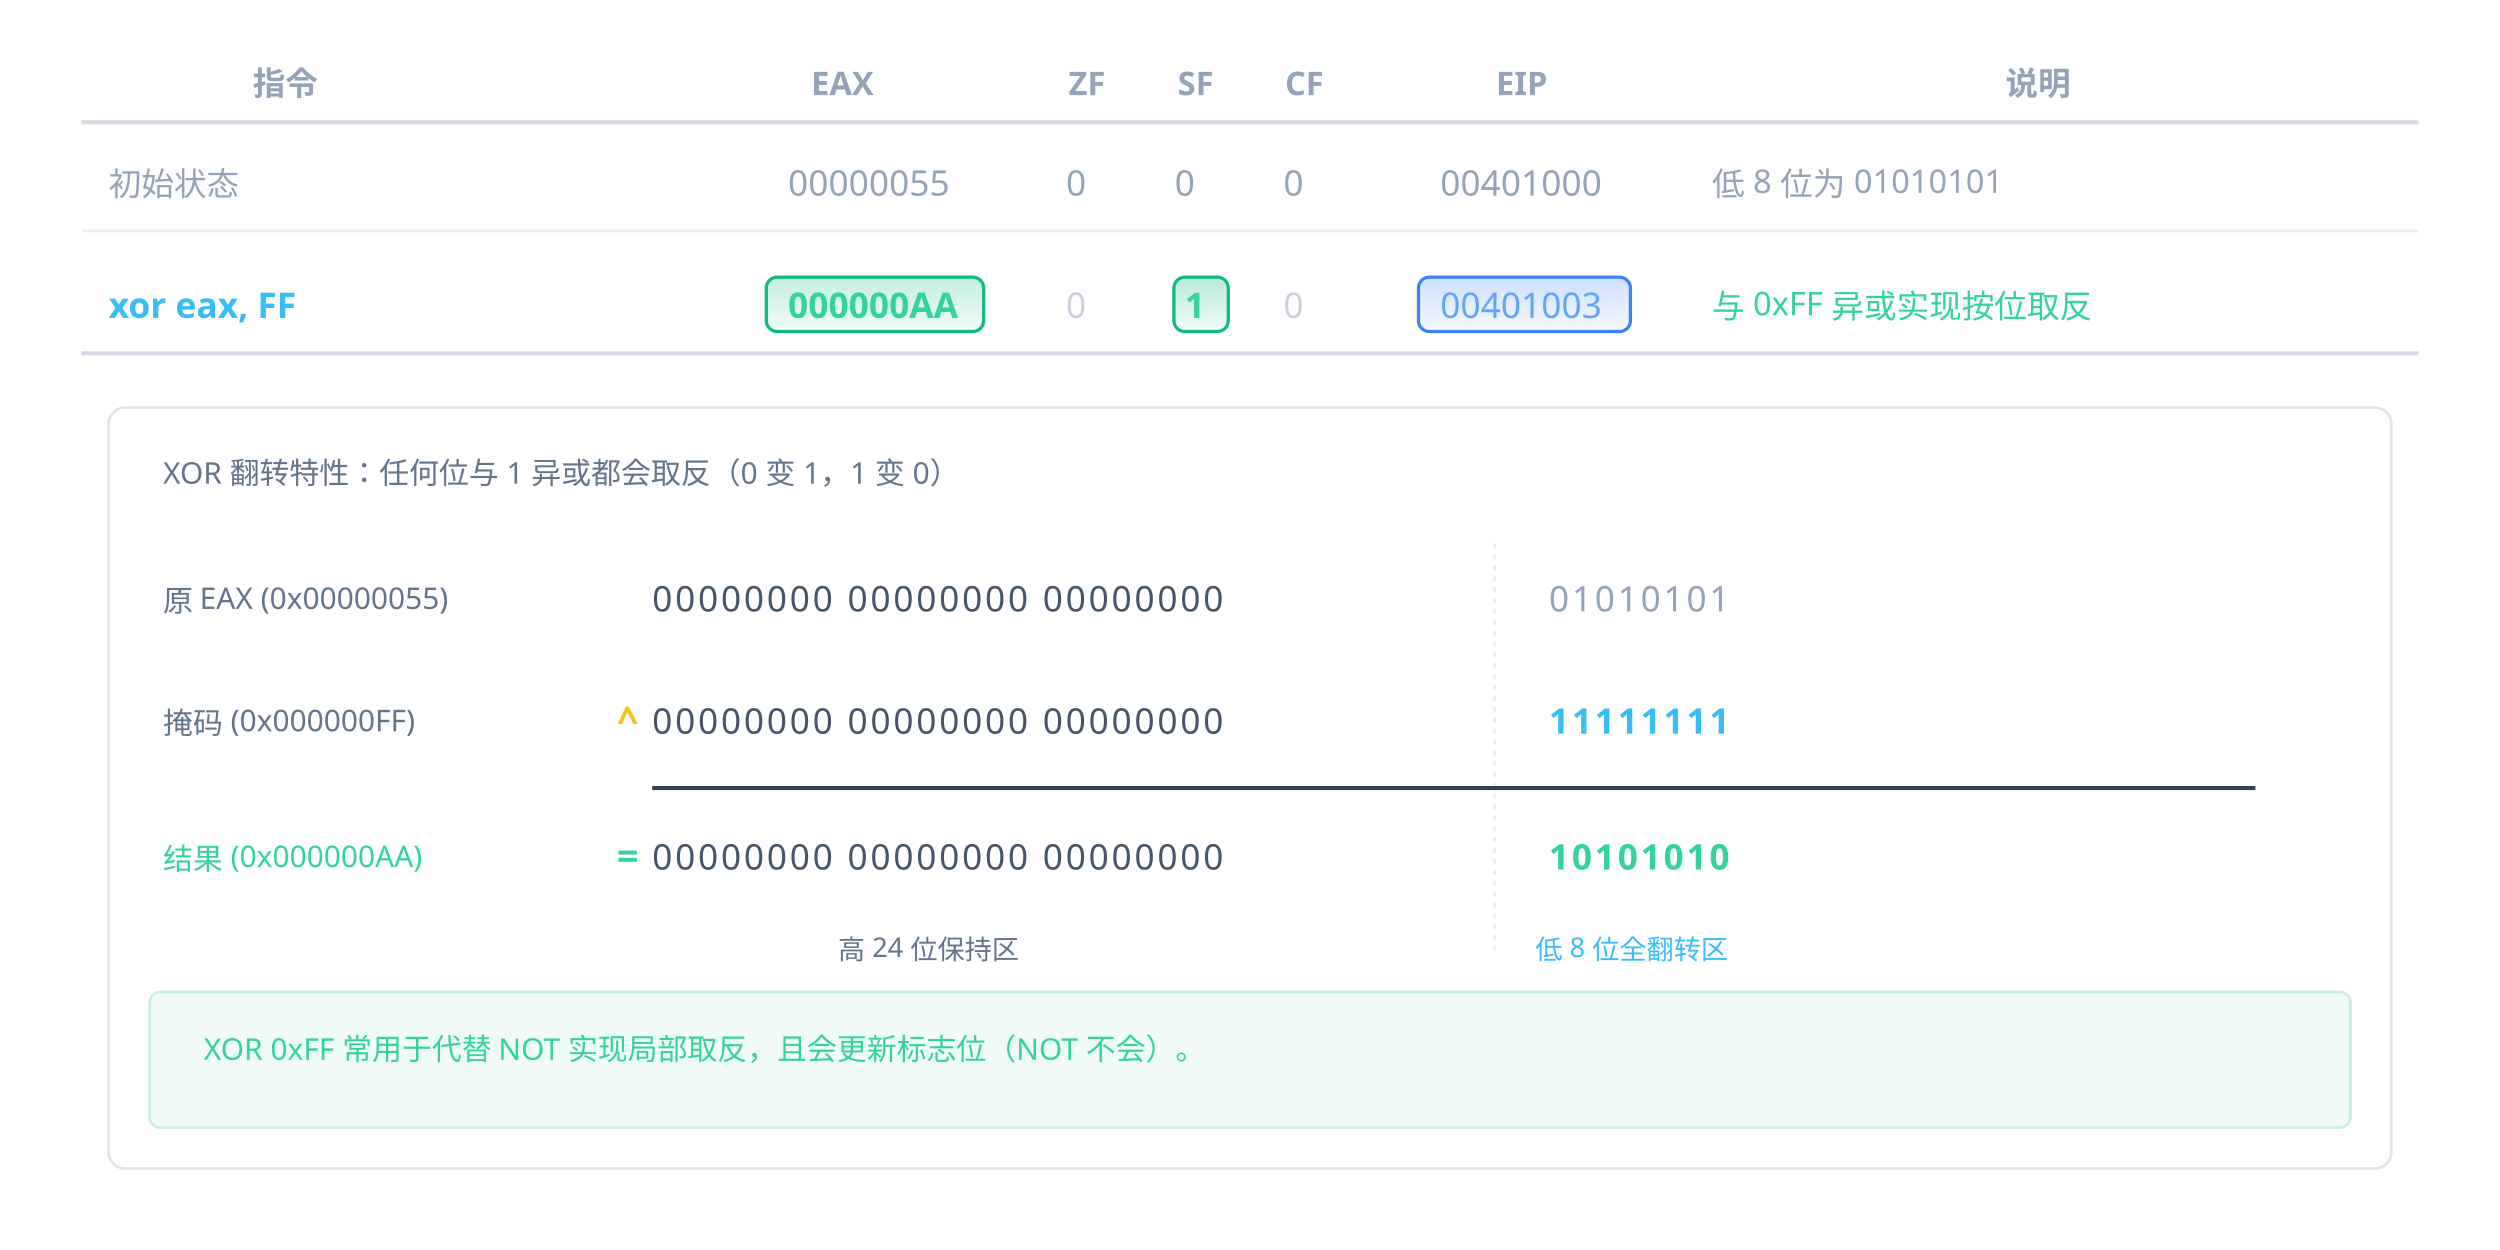
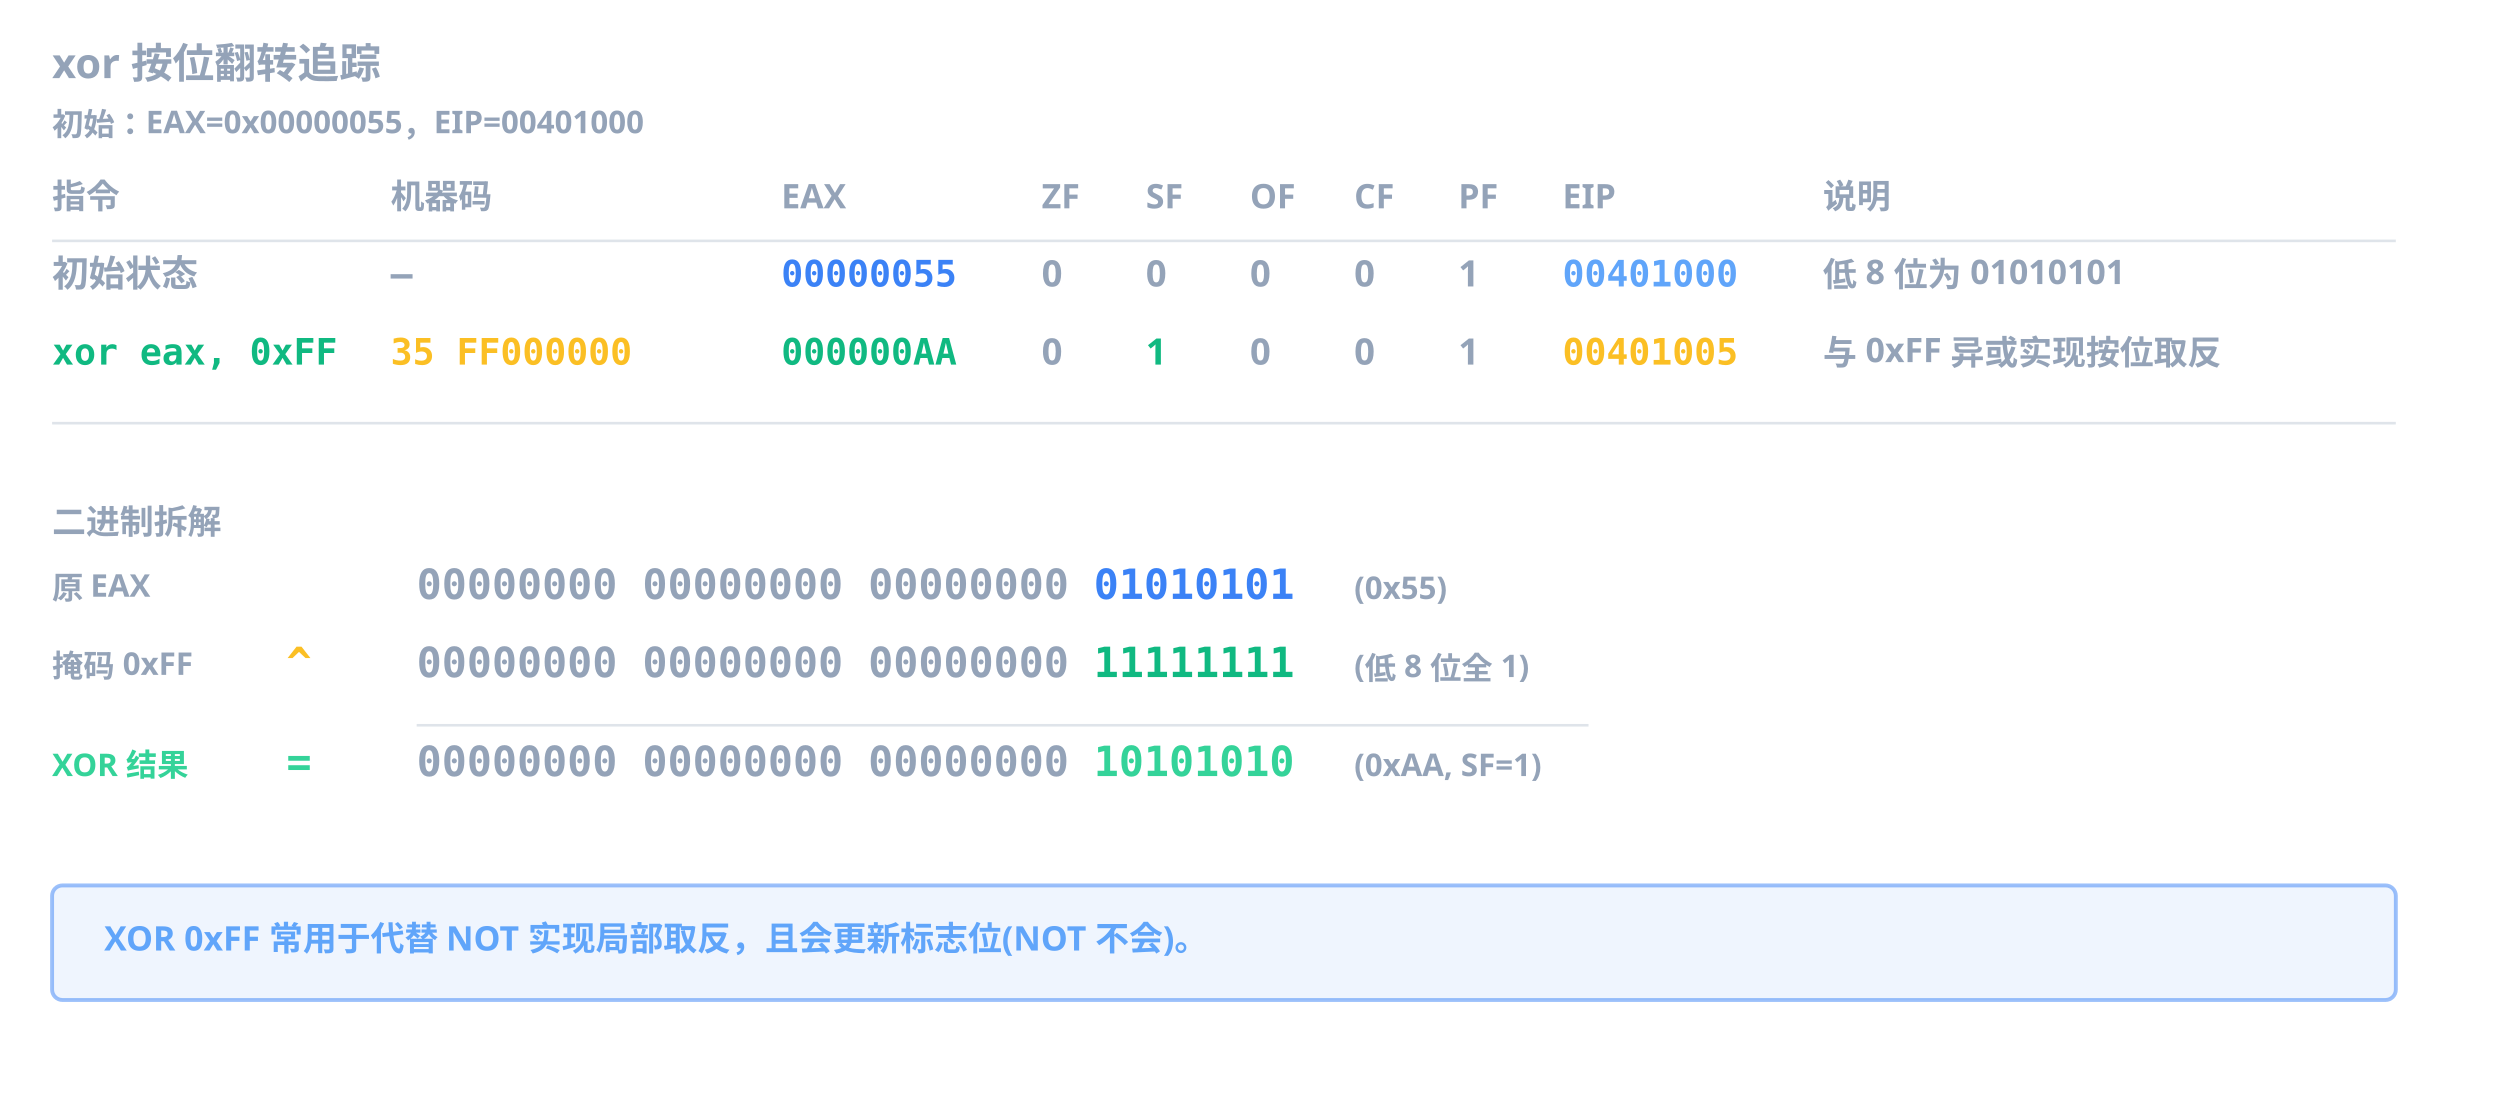
- <svg xmlns="http://www.w3.org/2000/svg" viewBox="0 0 920 460" width="920" font-family="'Noto Sans SC','Microsoft YaHei','PingFang SC','Hiragino Sans GB',sans-serif" font-size="13">
-   <defs>
-     <linearGradient id="eaxGrad" x1="0" y1="0" x2="0" y2="1">
-       <stop offset="0%" stop-color="#10b981" stop-opacity="0.25" />
-       <stop offset="100%" stop-color="#10b981" stop-opacity="0.05" />
-     </linearGradient>
-     <linearGradient id="eipGrad" x1="0" y1="0" x2="0" y2="1">
-       <stop offset="0%" stop-color="#3b82f6" stop-opacity="0.25" />
-       <stop offset="100%" stop-color="#3b82f6" stop-opacity="0.05" />
-     </linearGradient>
-     <linearGradient id="sfGrad" x1="0" y1="0" x2="0" y2="1">
-       <stop offset="0%" stop-color="#10b981" stop-opacity="0.3" />
-       <stop offset="100%" stop-color="#10b981" stop-opacity="0.05" />
-     </linearGradient>
-   </defs>
-   <g fill="#94a3b8" font-weight="600" font-size="12" text-anchor="middle">
-     <text x="105" y="35">指令</text>
-     <text x="310" y="35">EAX</text>
-     <text x="400" y="35">ZF</text>
-     <text x="440" y="35">SF</text>
-     <text x="480" y="35">CF</text>
-     <text x="560" y="35">EIP</text>
-     <text x="750" y="35">说明</text>
+ <svg xmlns="http://www.w3.org/2000/svg" viewBox="0 0 960 420" width="100%" height="100%" font-family="'Noto Sans SC','Microsoft YaHei','PingFang SC','Hiragino Sans GB',sans-serif" font-size="14">
+   <text x="20" y="30" font-size="16" font-weight="bold" fill="#94a3b8">xor 按位翻转追踪</text>
+   <text x="20" y="52" font-size="12" font-weight="bold" fill="#94a3b8">初始：EAX=0x00000055，EIP=00401000</text>
+   <g transform="translate(20, 80)">
+     <text x="0" y="0" font-size="13" fill="#94a3b8" font-weight="bold">指令</text>
+     <text x="130" y="0" font-size="13" fill="#94a3b8" font-weight="bold">机器码</text>
+     <text x="280" y="0" font-size="13" fill="#94a3b8" font-weight="bold">EAX</text>
+     <text x="380" y="0" font-size="13" fill="#94a3b8" font-weight="bold">ZF</text>
+     <text x="420" y="0" font-size="13" fill="#94a3b8" font-weight="bold">SF</text>
+     <text x="460" y="0" font-size="13" fill="#94a3b8" font-weight="bold">OF</text>
+     <text x="500" y="0" font-size="13" fill="#94a3b8" font-weight="bold">CF</text>
+     <text x="540" y="0" font-size="13" fill="#94a3b8" font-weight="bold">PF</text>
+     <text x="580" y="0" font-size="13" fill="#94a3b8" font-weight="bold">EIP</text>
+     <text x="680" y="0" font-size="13" fill="#94a3b8" font-weight="bold">说明</text>
+     <rect x="0" y="12" width="900" height="1" fill="#94a3b8" fill-opacity="0.3" />
  </g>
-   <line x1="30" y1="45" x2="890" y2="45" stroke="#94a3b8" stroke-opacity="0.4" stroke-width="1.5" />
-   <g fill="#94a3b8">
-     <text x="40" y="72" font-size="12">初始状态</text>
-     <text x="290" y="72">00000055</text>
-     <text x="396" y="72" text-anchor="middle">0</text>
-     <text x="436" y="72" text-anchor="middle">0</text>
-     <text x="476" y="72" text-anchor="middle">0</text>
-     <text x="530" y="72">00401000</text>
-     <text x="630" y="72" font-size="12">低 8 位为 01010101</text>
+   <g transform="translate(20, 110)">
+     <text x="0" y="0" font-family="monospace" font-size="14" font-weight="bold" fill="#94a3b8">初始状态</text>
+     <text x="130" y="0" font-family="monospace" font-size="14" font-weight="bold" fill="#94a3b8">—</text>
+     <text x="280" y="0" font-family="monospace" font-size="14" font-weight="bold" fill="#3b82f6">00000055</text>
+     <text x="380" y="0" font-size="14" font-weight="bold" fill="#94a3b8">0</text>
+     <text x="420" y="0" font-size="14" font-weight="bold" fill="#94a3b8">0</text>
+     <text x="460" y="0" font-size="14" font-weight="bold" fill="#94a3b8">0</text>
+     <text x="500" y="0" font-size="14" font-weight="bold" fill="#94a3b8">0</text>
+     <text x="540" y="0" font-size="14" font-weight="bold" fill="#94a3b8">1</text>
+     <text x="580" y="0" font-family="monospace" font-size="14" font-weight="bold" fill="#60a5fa">00401000</text>
+     <text x="680" y="0" font-size="13" font-weight="bold" fill="#94a3b8">低 8 位为 01010101</text>
  </g>
-   <line x1="30" y1="85" x2="890" y2="85" stroke="#94a3b8" stroke-opacity="0.2" stroke-width="1" />
-   <g>
-     <text x="40" y="117" fill="#38bdf8" font-weight="600">xor eax, FF</text>
-     <rect x="282" y="102" width="80" height="20" rx="4" fill="url(#eaxGrad)" stroke="#10b981" stroke-width="1.2" />
-     <text x="290" y="117" fill="#34d399" font-weight="600">000000AA</text>
-     <text x="396" y="117" fill="#94a3b8" fill-opacity="0.5" text-anchor="middle">0</text>
-     <rect x="432" y="102" width="20" height="20" rx="4" fill="url(#sfGrad)" stroke="#10b981" stroke-width="1.2" />
-     <text x="436" y="117" fill="#34d399" font-weight="700">1</text>
-     <text x="476" y="117" fill="#94a3b8" fill-opacity="0.5" text-anchor="middle">0</text>
-     <rect x="522" y="102" width="78" height="20" rx="4" fill="url(#eipGrad)" stroke="#3b82f6" stroke-width="1.2" />
-     <text x="530" y="117" fill="#60a5fa">00401003</text>
-     <text x="630" y="117" fill="#34d399" font-size="12">与 0xFF 异或实现按位取反</text>
+   <g transform="translate(20, 140)">
+     <text x="0" y="0" font-family="monospace" font-size="14" font-weight="bold" fill="#10b981">xor eax, 0xFF</text>
+     <text x="130" y="0" font-family="monospace" font-size="14" font-weight="bold" fill="#fbbf24">35 FF000000</text>
+     <text x="280" y="0" font-family="monospace" font-size="14" font-weight="bold" fill="#10b981">000000AA</text>
+     <text x="380" y="0" font-size="14" font-weight="bold" fill="#94a3b8">0</text>
+     <text x="420" y="0" font-size="14" font-weight="bold" fill="#10b981">1</text>
+     <text x="460" y="0" font-size="14" font-weight="bold" fill="#94a3b8">0</text>
+     <text x="500" y="0" font-size="14" font-weight="bold" fill="#94a3b8">0</text>
+     <text x="540" y="0" font-size="14" font-weight="bold" fill="#94a3b8">1</text>
+     <text x="580" y="0" font-family="monospace" font-size="14" font-weight="bold" fill="#fbbf24">00401005</text>
+     <text x="680" y="0" font-size="13" font-weight="bold" fill="#94a3b8">与 0xFF 异或实现按位取反</text>
  </g>
-   <line x1="30" y1="130" x2="890" y2="130" stroke="#94a3b8" stroke-opacity="0.4" stroke-width="1.5" />
-   <g transform="translate(40, 150)">
-     <rect width="840" height="280" rx="6" fill="none" stroke="#94a3b8" stroke-opacity="0.3" stroke-width="1" />
-     <text x="20" y="28" fill="#64748b" font-size="11" font-weight="500">XOR 翻转特性：任何位与 1 异或都会取反（0 变 1，1 变 0）</text>
-     <line x1="510" y1="50" x2="510" y2="200" stroke="#94a3b8" stroke-opacity="0.2" stroke-dasharray="2,2" stroke-width="1" />
-     <g transform="translate(20, 55)">
-       <text x="0" y="20" fill="#64748b" font-size="11">原 EAX (0x00000055)</text>
-       <text x="180" y="20" fill="#475569" letter-spacing="1">00000000 00000000 00000000</text>
-       <text x="510" y="20" fill="#94a3b8" letter-spacing="1">01010101</text>
-       <text x="0" y="65" fill="#64748b" font-size="11">掩码 (0x000000FF)</text>
-       <text x="167" y="65" fill="#fbbf24" font-size="14" font-weight="bold">^</text>
-       <text x="180" y="65" fill="#475569" letter-spacing="1">00000000 00000000 00000000</text>
-       <text x="510" y="65" fill="#38bdf8" font-weight="600" letter-spacing="1">11111111</text>
-       <line x1="180" y1="85" x2="770" y2="85" stroke="#334155" stroke-width="1.5" />
-       <text x="0" y="115" fill="#34d399" font-size="11">结果 (0x000000AA)</text>
-       <text x="167" y="115" fill="#34d399" font-size="14" font-weight="bold">=</text>
-       <text x="180" y="115" fill="#475569" letter-spacing="1">00000000 00000000 00000000</text>
-       <text x="510" y="115" fill="#34d399" font-weight="600" letter-spacing="1">10101010</text>
+   <rect x="20" y="162" width="900" height="1" fill="#94a3b8" fill-opacity="0.3" />
+   <g transform="translate(20, 205)">
+     <text x="0" y="0" font-size="13" fill="#94a3b8" font-weight="bold">二进制拆解</text>
+     <g transform="translate(0, 25)" font-family="monospace" font-size="16">
+       <text x="0" y="0" font-size="12" font-family="'Noto Sans SC','Microsoft YaHei','PingFang SC','Hiragino Sans GB',sans-serif" font-weight="bold" fill="#94a3b8">原 EAX</text>
+       <text x="140" y="0" font-weight="bold" fill="#94a3b8">00000000 00000000 00000000</text>
+       <text x="400" y="0" font-weight="bold" fill="#3b82f6">01010101</text>
+       <text x="500" y="0" font-size="12" font-family="'Noto Sans SC','Microsoft YaHei','PingFang SC','Hiragino Sans GB',sans-serif" font-weight="bold" fill="#94a3b8">(0x55)</text>
+       <text x="0" y="30" font-size="12" font-family="'Noto Sans SC','Microsoft YaHei','PingFang SC','Hiragino Sans GB',sans-serif" font-weight="bold" fill="#94a3b8">掩码 0xFF</text>
+       <text x="90" y="30" font-weight="bold" fill="#fbbf24">^</text>
+       <text x="140" y="30" font-weight="bold" fill="#94a3b8">00000000 00000000 00000000</text>
+       <text x="400" y="30" font-weight="bold" fill="#10b981">11111111</text>
+       <text x="500" y="30" font-size="12" font-family="'Noto Sans SC','Microsoft YaHei','PingFang SC','Hiragino Sans GB',sans-serif" font-weight="bold" fill="#94a3b8">(低 8 位全 1)</text>
+       <rect x="140" y="48" width="450" height="1" fill="#94a3b8" fill-opacity="0.3" />
+       <text x="0" y="68" font-size="12" font-family="'Noto Sans SC','Microsoft YaHei','PingFang SC','Hiragino Sans GB',sans-serif" font-weight="bold" fill="#34d399">XOR 结果</text>
+       <text x="90" y="68" font-weight="bold" fill="#34d399">=</text>
+       <text x="140" y="68" font-weight="bold" fill="#94a3b8">00000000 00000000 00000000</text>
+       <text x="400" y="68" font-weight="bold" fill="#34d399">10101010</text>
+       <text x="500" y="68" font-size="12" font-family="'Noto Sans SC','Microsoft YaHei','PingFang SC','Hiragino Sans GB',sans-serif" font-weight="bold" fill="#94a3b8">(0xAA, SF=1)</text>
    </g>
-     <text x="335" y="203" fill="#64748b" font-size="10" text-anchor="end">高 24 位保持区</text>
-     <text x="525" y="203" fill="#38bdf8" font-size="10">低 8 位全翻转区</text>
-     <rect x="15" y="215" width="810" height="50" rx="4" fill="#10b981" fill-opacity="0.06" stroke="#10b981" stroke-opacity="0.2" stroke-width="1" />
-     <text x="35" y="240" fill="#34d399" font-size="11">XOR 0xFF 常用于代替 NOT 实现局部取反，且会更新标志位（NOT 不会）。</text>
  </g>
+   <rect x="20" y="340" width="900" height="44" rx="4" fill="#3b82f6" fill-opacity="0.08" stroke="#3b82f6" stroke-opacity="0.5" stroke-width="1.5" />
+   <text x="40" y="365" font-size="13" font-weight="bold" fill="#60a5fa">XOR 0xFF 常用于代替 NOT 实现局部取反，且会更新标志位(NOT 不会)。</text>
</svg>
